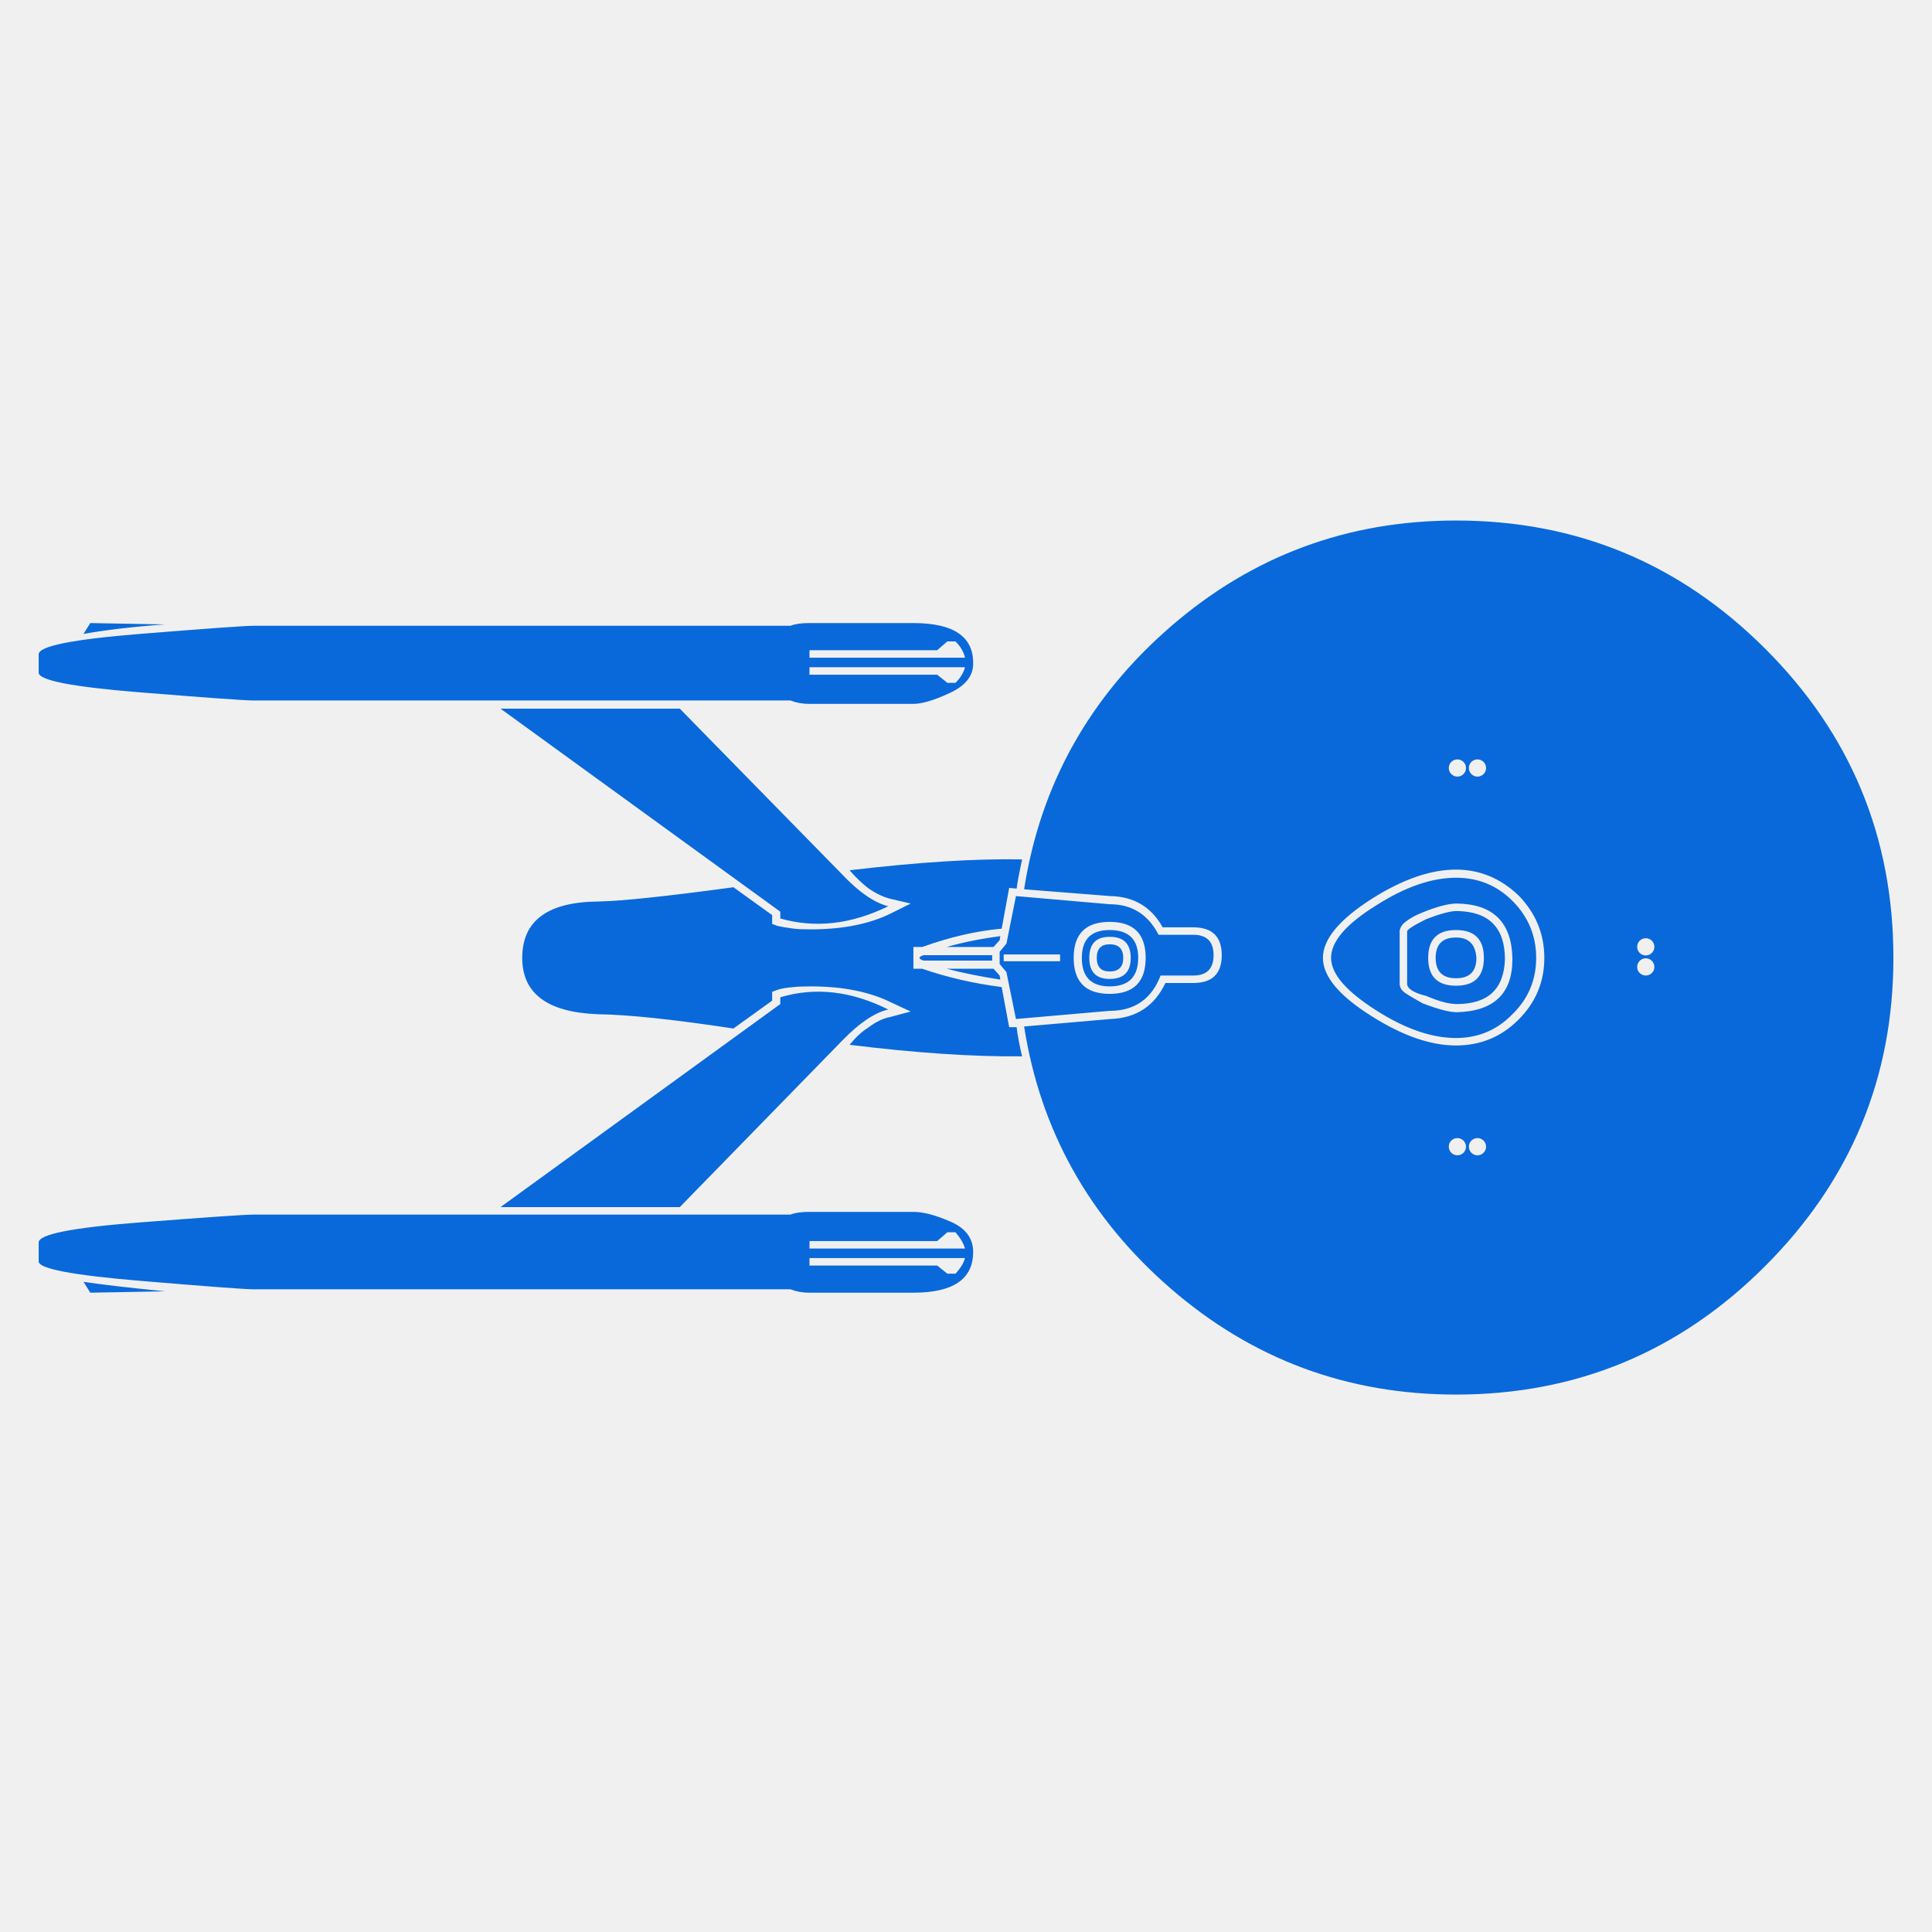
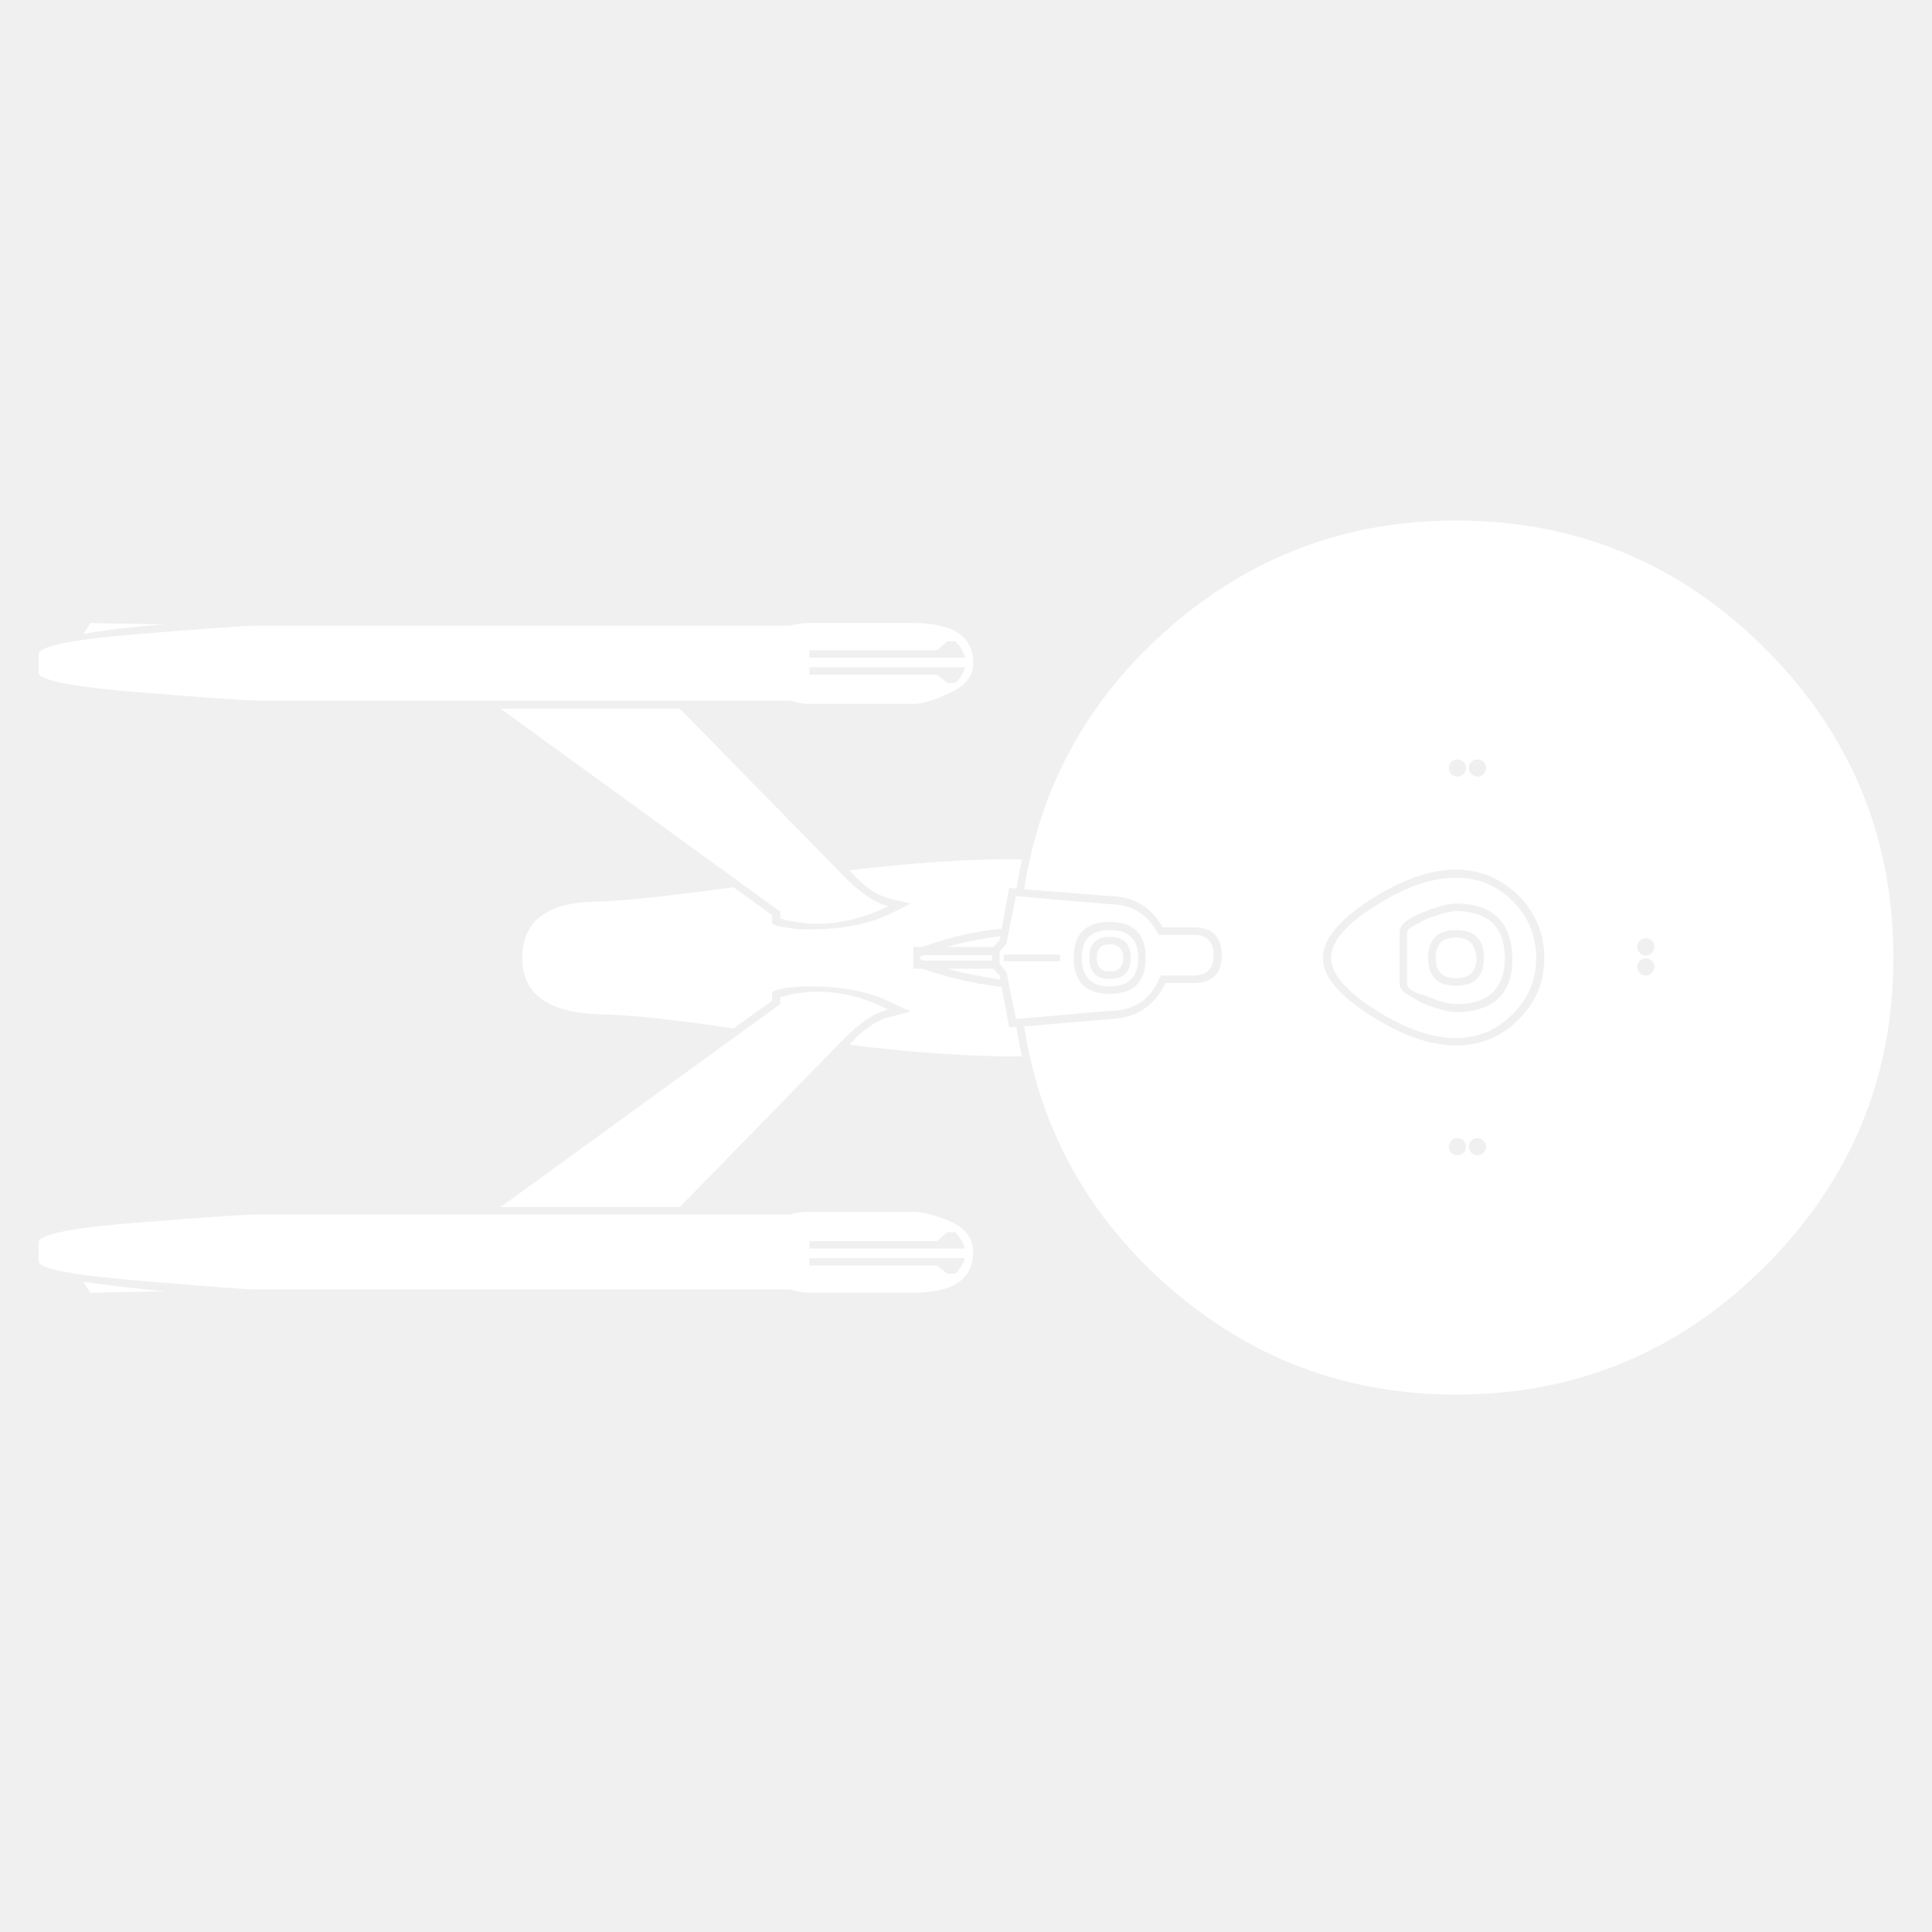
<svg xmlns="http://www.w3.org/2000/svg" width="1200pt" height="1200pt" version="1.1" viewBox="0 0 1200 1200">
-   <path fill="#0969da" d="m1096.3 402.82c-53.148-53.008-117.12-79.516-191.93-79.516-67.488 0-126.55 21.938-177.16 65.805-50.617 43.871-80.988 98.285-91.113 163.25l53.57 4.219c14.625 0.281 25.449 6.75 32.48 19.406h18.984c11.809 0 17.715 5.762 17.715 17.293s-5.906 17.293-17.715 17.293h-17.297c-6.75 14.344-18.137 21.797-34.168 22.359l-53.57 4.641c10.125 64.68 40.496 118.95 91.113 162.82 50.617 43.871 109.68 65.805 177.16 65.805 74.805 0 138.78-26.574 191.93-79.723 53.152-53.148 79.727-116.98 79.727-191.51 0-75.086-26.574-139.13-79.727-192.14zm-79.422 185.27c0 2.953 2.391 5.348 5.344 5.348 2.953 0 5.348-2.394 5.348-5.348 0-2.949-2.394-5.344-5.348-5.344-2.953 0-5.344 2.394-5.344 5.344zm-104.54-111.07c0 2.953 2.394 5.348 5.344 5.348 2.953 0 5.348-2.394 5.348-5.348s-2.394-5.344-5.348-5.344c-2.949 0-5.344 2.391-5.344 5.344zm-12.473 0c0 2.953 2.391 5.348 5.344 5.348s5.348-2.394 5.348-5.348-2.394-5.344-5.348-5.344-5.344 2.391-5.344 5.344zm117.01 123.55c0 2.949 2.391 5.344 5.344 5.344 2.953 0 5.348-2.394 5.348-5.344 0-2.953-2.394-5.348-5.348-5.348-2.953 0-5.344 2.394-5.344 5.348zm-104.54 111.66c0 2.953 2.394 5.348 5.344 5.348 2.953 0 5.348-2.394 5.348-5.348s-2.394-5.344-5.348-5.344c-2.949 0-5.344 2.391-5.344 5.344zm-12.473 0c0 2.953 2.391 5.348 5.344 5.348s5.348-2.394 5.348-5.348-2.394-5.344-5.348-5.344-5.344 2.391-5.344 5.344zm-848-318.48c14.062-2.531 30.934-4.5 50.621-5.906l-46.402-0.844zm499.86 169.15c-8.719-2.25-18.141-8.719-28.266-19.402l-101.23-103.35h-111.36l173.79 126.12v4.219c21.652 6.184 44.008 3.656 67.07-7.594zm47.664-148.48c-0.844 3.371-2.812 6.606-5.906 9.699h-5.062l-6.324-5.062h-79.305v-4.637zm-5.906-16.031c3.094 3.094 5.062 6.469 5.906 10.125h-96.598v-4.641h79.305l6.324-5.484zm-541.62 397.78 4.219 6.746 46.402-0.844c-22.5-2.246-39.371-4.215-50.621-5.902zm499.86-169.15c-23.062-11.531-45.418-14.062-67.07-7.594v4.219l-173.79 126.12h111.36l101.23-103.77c10.406-10.684 19.828-17.012 28.266-18.98zm47.664 148.48h-96.598v-4.641h79.305l6.324-5.481h5.062c3.094 3.652 5.062 7.027 5.906 10.121zm-5.906 15.609h-5.062l-6.324-5.062h-79.305v-4.641h96.598c-0.844 3.094-2.812 6.328-5.906 9.703zm-102.5 9.699c3.656 1.406 7.453 2.109 11.391 2.109h64.961c24.746 0 37.121-8.434 37.121-25.309 0-8.438-4.641-14.691-13.922-18.77-9.277-4.078-17.012-6.117-23.199-6.117h-64.961c-4.781 0-8.578 0.562-11.391 1.688h-333.66c-5.062 0-28.543 1.617-70.445 4.852-41.902 3.234-62.852 7.383-62.852 12.441v11.812c0 4.5 20.949 8.508 62.852 12.023 41.902 3.516 65.383 5.269 70.445 5.269zm125.28-207.54h-42.602c-3.375 1.125-3.375 2.25 0 3.375h42.602zm-43.445 8.438h-5.484v-13.5h5.484c17.152-6.188 33.605-9.984 49.352-11.391l4.641-25.309 4.641 0.422c0.562-4.219 1.688-10.262 3.375-18.137-28.684-0.562-64.398 1.688-107.14 6.75 3.656 4.215 7.453 7.871 11.391 10.965 4.781 3.375 9.422 5.625 13.918 6.75l12.656 2.953-11.812 5.906c-13.496 6.75-30.23 10.121-50.195 10.121-5.062 0-8.578-0.141-10.547-0.422-4.219-0.562-7.59-1.121-10.121-1.684l-3.375-1.266v-5.484l-24.043-17.297c-41.34 5.625-69.32 8.578-83.945 8.859-31.496 0.281-47.242 11.953-47.242 35.012 0 22.215 15.746 33.887 47.242 35.012 18.844 0.281 46.824 3.234 83.945 8.859l24.043-17.297v-5.484l3.375-1.266c2.531-0.844 5.902-1.406 10.121-1.688 1.969-0.281 5.484-0.422 10.547-0.422 19.965 0 36.699 3.375 50.195 10.125l11.812 5.484-12.656 3.375c-4.496 0.844-9.137 3.094-13.918 6.75-3.656 2.246-7.453 5.762-11.391 10.543 40.777 5.062 76.492 7.453 107.14 7.172-1.688-7.312-2.812-13.359-3.375-18.137h-4.641l-4.641-24.891c-17.434-2.25-33.887-6.043-49.352-11.387zm48.508-20.25c-12.652 1.688-23.762 3.938-33.324 6.75h29.105l3.797-4.219zm-4.219 20.25h-29.105c9.562 2.531 20.672 4.781 33.324 6.746l-0.422-2.527zm136.67-8.438c0-8.438-4.219-12.656-12.652-12.656h-21.516c-6.469-12.652-16.59-18.98-30.371-18.98l-58.211-5.062-5.906 29.527-4.219 5.062v7.594l4.219 5.062 5.906 29.105 58.211-5.062c15.469 0 26.012-7.312 31.637-21.934h20.25c8.434 0 12.652-4.219 12.652-12.656zm-46.82 1.688c0-11.531-5.906-17.297-17.719-17.297-11.527 0-17.293 5.766-17.293 17.297 0 11.812 5.766 17.715 17.293 17.715 11.812 0 17.719-5.902 17.719-17.715zm4.641 0c0 14.902-7.453 22.355-22.359 22.355-14.902 0-22.355-7.453-22.355-22.355 0-14.906 7.453-22.355 22.355-22.355 14.906 0 22.359 7.449 22.359 22.355zm-13.922 0c0-5.625-2.812-8.438-8.438-8.438-5.344 0-8.016 2.812-8.016 8.438s2.672 8.438 8.016 8.438c5.625 0 8.438-2.812 8.438-8.438zm4.641 0c0 8.719-4.359 13.078-13.078 13.078-8.438 0-12.652-4.359-12.652-13.078s4.215-13.078 12.652-13.078c8.719 0 13.078 4.359 13.078 13.078zm-43.871-2.109v4.219h-35.012v-4.219zm258.58 2.109c-0.562-8.438-4.781-12.656-12.656-12.656-8.434 0-12.652 4.219-12.652 12.656s4.219 12.656 12.652 12.656c8.438 0 12.656-4.219 12.656-12.656zm4.641 0c0 11.531-5.766 17.293-17.297 17.293-11.527 0-17.293-5.762-17.293-17.293s5.766-17.297 17.293-17.297c11.531 0 17.297 5.766 17.297 17.297zm32.48 0c0-13.781-4.922-25.59-14.766-35.434-9.559-9.562-21.23-14.344-35.012-14.344-15.184 0-31.777 5.766-49.773 17.297-18.559 11.531-27.84 22.355-27.84 32.48 0 9.844 9.281 20.668 27.84 32.48 17.996 11.531 34.59 17.293 49.773 17.293 13.781 0 25.453-4.918 35.012-14.762 9.844-9.562 14.766-21.234 14.766-35.012zm5.062 0c0 14.902-5.344 27.699-16.031 38.387-10.684 10.684-23.621 16.027-38.809 16.027-15.746 0-33.18-6.047-52.305-18.137-20.246-12.656-30.371-24.746-30.371-36.277s10.125-23.762 30.371-36.699c19.125-12.094 36.559-18.137 52.305-18.137 14.625 0 27.562 5.34 38.809 16.027 10.688 10.969 16.031 23.902 16.031 38.809zm-54.418-29.105c-3.934 0-10.262 1.688-18.98 5.062-7.875 3.938-11.812 6.465-11.812 7.59v32.48c0 3.094 3.938 5.625 11.812 7.594 7.875 3.375 14.203 5.062 18.98 5.062 19.406 0 29.391-9.281 29.953-27.84 0-19.688-9.984-29.668-29.953-29.949zm34.59 29.105v0.844c0 21.371-11.527 32.34-34.59 32.902-4.496 0-11.527-1.828-21.09-5.484-7.031-3.938-10.969-6.328-11.809-7.172-1.688-1.406-2.531-3.094-2.531-5.062v-32.48c0-1.406 0.703-2.949 2.109-4.637 3.09-2.812 7.168-5.203 12.23-7.172 9-3.656 16.031-5.484 21.09-5.484 22.5 0.281 34.027 11.531 34.59 33.746zm-448.4-206.27h-333.66c-5.062 0-28.543 1.688-70.445 5.062-41.902 3.375-62.852 7.594-62.852 12.656v11.387c0 4.781 20.949 8.859 62.852 12.234 41.902 3.375 65.383 5.062 70.445 5.062h333.66c3.656 1.406 7.453 2.109 11.391 2.109h64.961c5.344 0 12.867-2.25 22.566-6.75 9.703-4.5 14.555-10.547 14.555-18.137 0.281-16.875-12.094-25.312-37.121-25.312h-64.961c-4.781 0-8.578 0.562-11.391 1.688z" fill-rule="evenodd" />
+   <path fill="#FFFFFF" d="m1096.3 402.82c-53.148-53.008-117.12-79.516-191.93-79.516-67.488 0-126.55 21.938-177.16 65.805-50.617 43.871-80.988 98.285-91.113 163.25l53.57 4.219c14.625 0.281 25.449 6.75 32.48 19.406h18.984c11.809 0 17.715 5.762 17.715 17.293s-5.906 17.293-17.715 17.293h-17.297c-6.75 14.344-18.137 21.797-34.168 22.359l-53.57 4.641c10.125 64.68 40.496 118.95 91.113 162.82 50.617 43.871 109.68 65.805 177.16 65.805 74.805 0 138.78-26.574 191.93-79.723 53.152-53.148 79.727-116.98 79.727-191.51 0-75.086-26.574-139.13-79.727-192.14zm-79.422 185.27c0 2.953 2.391 5.348 5.344 5.348 2.953 0 5.348-2.394 5.348-5.348 0-2.949-2.394-5.344-5.348-5.344-2.953 0-5.344 2.394-5.344 5.344zm-104.54-111.07c0 2.953 2.394 5.348 5.344 5.348 2.953 0 5.348-2.394 5.348-5.348s-2.394-5.344-5.348-5.344c-2.949 0-5.344 2.391-5.344 5.344zm-12.473 0c0 2.953 2.391 5.348 5.344 5.348s5.348-2.394 5.348-5.348-2.394-5.344-5.348-5.344-5.344 2.391-5.344 5.344zm117.01 123.55c0 2.949 2.391 5.344 5.344 5.344 2.953 0 5.348-2.394 5.348-5.344 0-2.953-2.394-5.348-5.348-5.348-2.953 0-5.344 2.394-5.344 5.348zm-104.54 111.66c0 2.953 2.394 5.348 5.344 5.348 2.953 0 5.348-2.394 5.348-5.348s-2.394-5.344-5.348-5.344c-2.949 0-5.344 2.391-5.344 5.344zm-12.473 0c0 2.953 2.391 5.348 5.344 5.348s5.348-2.394 5.348-5.348-2.394-5.344-5.348-5.344-5.344 2.391-5.344 5.344zm-848-318.48c14.062-2.531 30.934-4.5 50.621-5.906l-46.402-0.844zm499.86 169.15c-8.719-2.25-18.141-8.719-28.266-19.402l-101.23-103.35h-111.36l173.79 126.12v4.219c21.652 6.184 44.008 3.656 67.07-7.594zm47.664-148.48c-0.844 3.371-2.812 6.606-5.906 9.699h-5.062l-6.324-5.062h-79.305v-4.637zm-5.906-16.031c3.094 3.094 5.062 6.469 5.906 10.125h-96.598v-4.641h79.305l6.324-5.484zm-541.62 397.78 4.219 6.746 46.402-0.844c-22.5-2.246-39.371-4.215-50.621-5.902zm499.86-169.15c-23.062-11.531-45.418-14.062-67.07-7.594v4.219l-173.79 126.12h111.36l101.23-103.77c10.406-10.684 19.828-17.012 28.266-18.98zm47.664 148.48h-96.598v-4.641h79.305l6.324-5.481h5.062c3.094 3.652 5.062 7.027 5.906 10.121zm-5.906 15.609h-5.062l-6.324-5.062h-79.305v-4.641h96.598c-0.844 3.094-2.812 6.328-5.906 9.703zm-102.5 9.699c3.656 1.406 7.453 2.109 11.391 2.109h64.961c24.746 0 37.121-8.434 37.121-25.309 0-8.438-4.641-14.691-13.922-18.77-9.277-4.078-17.012-6.117-23.199-6.117h-64.961c-4.781 0-8.578 0.562-11.391 1.688h-333.66c-5.062 0-28.543 1.617-70.445 4.852-41.902 3.234-62.852 7.383-62.852 12.441v11.812c0 4.5 20.949 8.508 62.852 12.023 41.902 3.516 65.383 5.269 70.445 5.269zm125.28-207.54h-42.602c-3.375 1.125-3.375 2.25 0 3.375h42.602zm-43.445 8.438h-5.484v-13.5h5.484c17.152-6.188 33.605-9.984 49.352-11.391l4.641-25.309 4.641 0.422c0.562-4.219 1.688-10.262 3.375-18.137-28.684-0.562-64.398 1.688-107.14 6.75 3.656 4.215 7.453 7.871 11.391 10.965 4.781 3.375 9.422 5.625 13.918 6.75l12.656 2.953-11.812 5.906c-13.496 6.75-30.23 10.121-50.195 10.121-5.062 0-8.578-0.141-10.547-0.422-4.219-0.562-7.59-1.121-10.121-1.684l-3.375-1.266v-5.484l-24.043-17.297c-41.34 5.625-69.32 8.578-83.945 8.859-31.496 0.281-47.242 11.953-47.242 35.012 0 22.215 15.746 33.887 47.242 35.012 18.844 0.281 46.824 3.234 83.945 8.859l24.043-17.297v-5.484l3.375-1.266c2.531-0.844 5.902-1.406 10.121-1.688 1.969-0.281 5.484-0.422 10.547-0.422 19.965 0 36.699 3.375 50.195 10.125l11.812 5.484-12.656 3.375c-4.496 0.844-9.137 3.094-13.918 6.75-3.656 2.246-7.453 5.762-11.391 10.543 40.777 5.062 76.492 7.453 107.14 7.172-1.688-7.312-2.812-13.359-3.375-18.137h-4.641l-4.641-24.891c-17.434-2.25-33.887-6.043-49.352-11.387zm48.508-20.25c-12.652 1.688-23.762 3.938-33.324 6.75h29.105l3.797-4.219zm-4.219 20.25h-29.105c9.562 2.531 20.672 4.781 33.324 6.746l-0.422-2.527zm136.67-8.438c0-8.438-4.219-12.656-12.652-12.656h-21.516c-6.469-12.652-16.59-18.98-30.371-18.98l-58.211-5.062-5.906 29.527-4.219 5.062v7.594l4.219 5.062 5.906 29.105 58.211-5.062c15.469 0 26.012-7.312 31.637-21.934h20.25c8.434 0 12.652-4.219 12.652-12.656zm-46.82 1.688c0-11.531-5.906-17.297-17.719-17.297-11.527 0-17.293 5.766-17.293 17.297 0 11.812 5.766 17.715 17.293 17.715 11.812 0 17.719-5.902 17.719-17.715zm4.641 0c0 14.902-7.453 22.355-22.359 22.355-14.902 0-22.355-7.453-22.355-22.355 0-14.906 7.453-22.355 22.355-22.355 14.906 0 22.359 7.449 22.359 22.355zm-13.922 0c0-5.625-2.812-8.438-8.438-8.438-5.344 0-8.016 2.812-8.016 8.438s2.672 8.438 8.016 8.438c5.625 0 8.438-2.812 8.438-8.438zm4.641 0c0 8.719-4.359 13.078-13.078 13.078-8.438 0-12.652-4.359-12.652-13.078s4.215-13.078 12.652-13.078c8.719 0 13.078 4.359 13.078 13.078zm-43.871-2.109v4.219h-35.012v-4.219zm258.58 2.109c-0.562-8.438-4.781-12.656-12.656-12.656-8.434 0-12.652 4.219-12.652 12.656s4.219 12.656 12.652 12.656c8.438 0 12.656-4.219 12.656-12.656zm4.641 0c0 11.531-5.766 17.293-17.297 17.293-11.527 0-17.293-5.762-17.293-17.293s5.766-17.297 17.293-17.297c11.531 0 17.297 5.766 17.297 17.297zm32.48 0c0-13.781-4.922-25.59-14.766-35.434-9.559-9.562-21.23-14.344-35.012-14.344-15.184 0-31.777 5.766-49.773 17.297-18.559 11.531-27.84 22.355-27.84 32.48 0 9.844 9.281 20.668 27.84 32.48 17.996 11.531 34.59 17.293 49.773 17.293 13.781 0 25.453-4.918 35.012-14.762 9.844-9.562 14.766-21.234 14.766-35.012zm5.062 0c0 14.902-5.344 27.699-16.031 38.387-10.684 10.684-23.621 16.027-38.809 16.027-15.746 0-33.18-6.047-52.305-18.137-20.246-12.656-30.371-24.746-30.371-36.277s10.125-23.762 30.371-36.699c19.125-12.094 36.559-18.137 52.305-18.137 14.625 0 27.562 5.34 38.809 16.027 10.688 10.969 16.031 23.902 16.031 38.809zm-54.418-29.105c-3.934 0-10.262 1.688-18.98 5.062-7.875 3.938-11.812 6.465-11.812 7.59v32.48c0 3.094 3.938 5.625 11.812 7.594 7.875 3.375 14.203 5.062 18.98 5.062 19.406 0 29.391-9.281 29.953-27.84 0-19.688-9.984-29.668-29.953-29.949zm34.59 29.105v0.844c0 21.371-11.527 32.34-34.59 32.902-4.496 0-11.527-1.828-21.09-5.484-7.031-3.938-10.969-6.328-11.809-7.172-1.688-1.406-2.531-3.094-2.531-5.062v-32.48c0-1.406 0.703-2.949 2.109-4.637 3.09-2.812 7.168-5.203 12.23-7.172 9-3.656 16.031-5.484 21.09-5.484 22.5 0.281 34.027 11.531 34.59 33.746zm-448.4-206.27h-333.66c-5.062 0-28.543 1.688-70.445 5.062-41.902 3.375-62.852 7.594-62.852 12.656v11.387c0 4.781 20.949 8.859 62.852 12.234 41.902 3.375 65.383 5.062 70.445 5.062h333.66c3.656 1.406 7.453 2.109 11.391 2.109h64.961c5.344 0 12.867-2.25 22.566-6.75 9.703-4.5 14.555-10.547 14.555-18.137 0.281-16.875-12.094-25.312-37.121-25.312h-64.961c-4.781 0-8.578 0.562-11.391 1.688z" fill-rule="evenodd" />
</svg>
